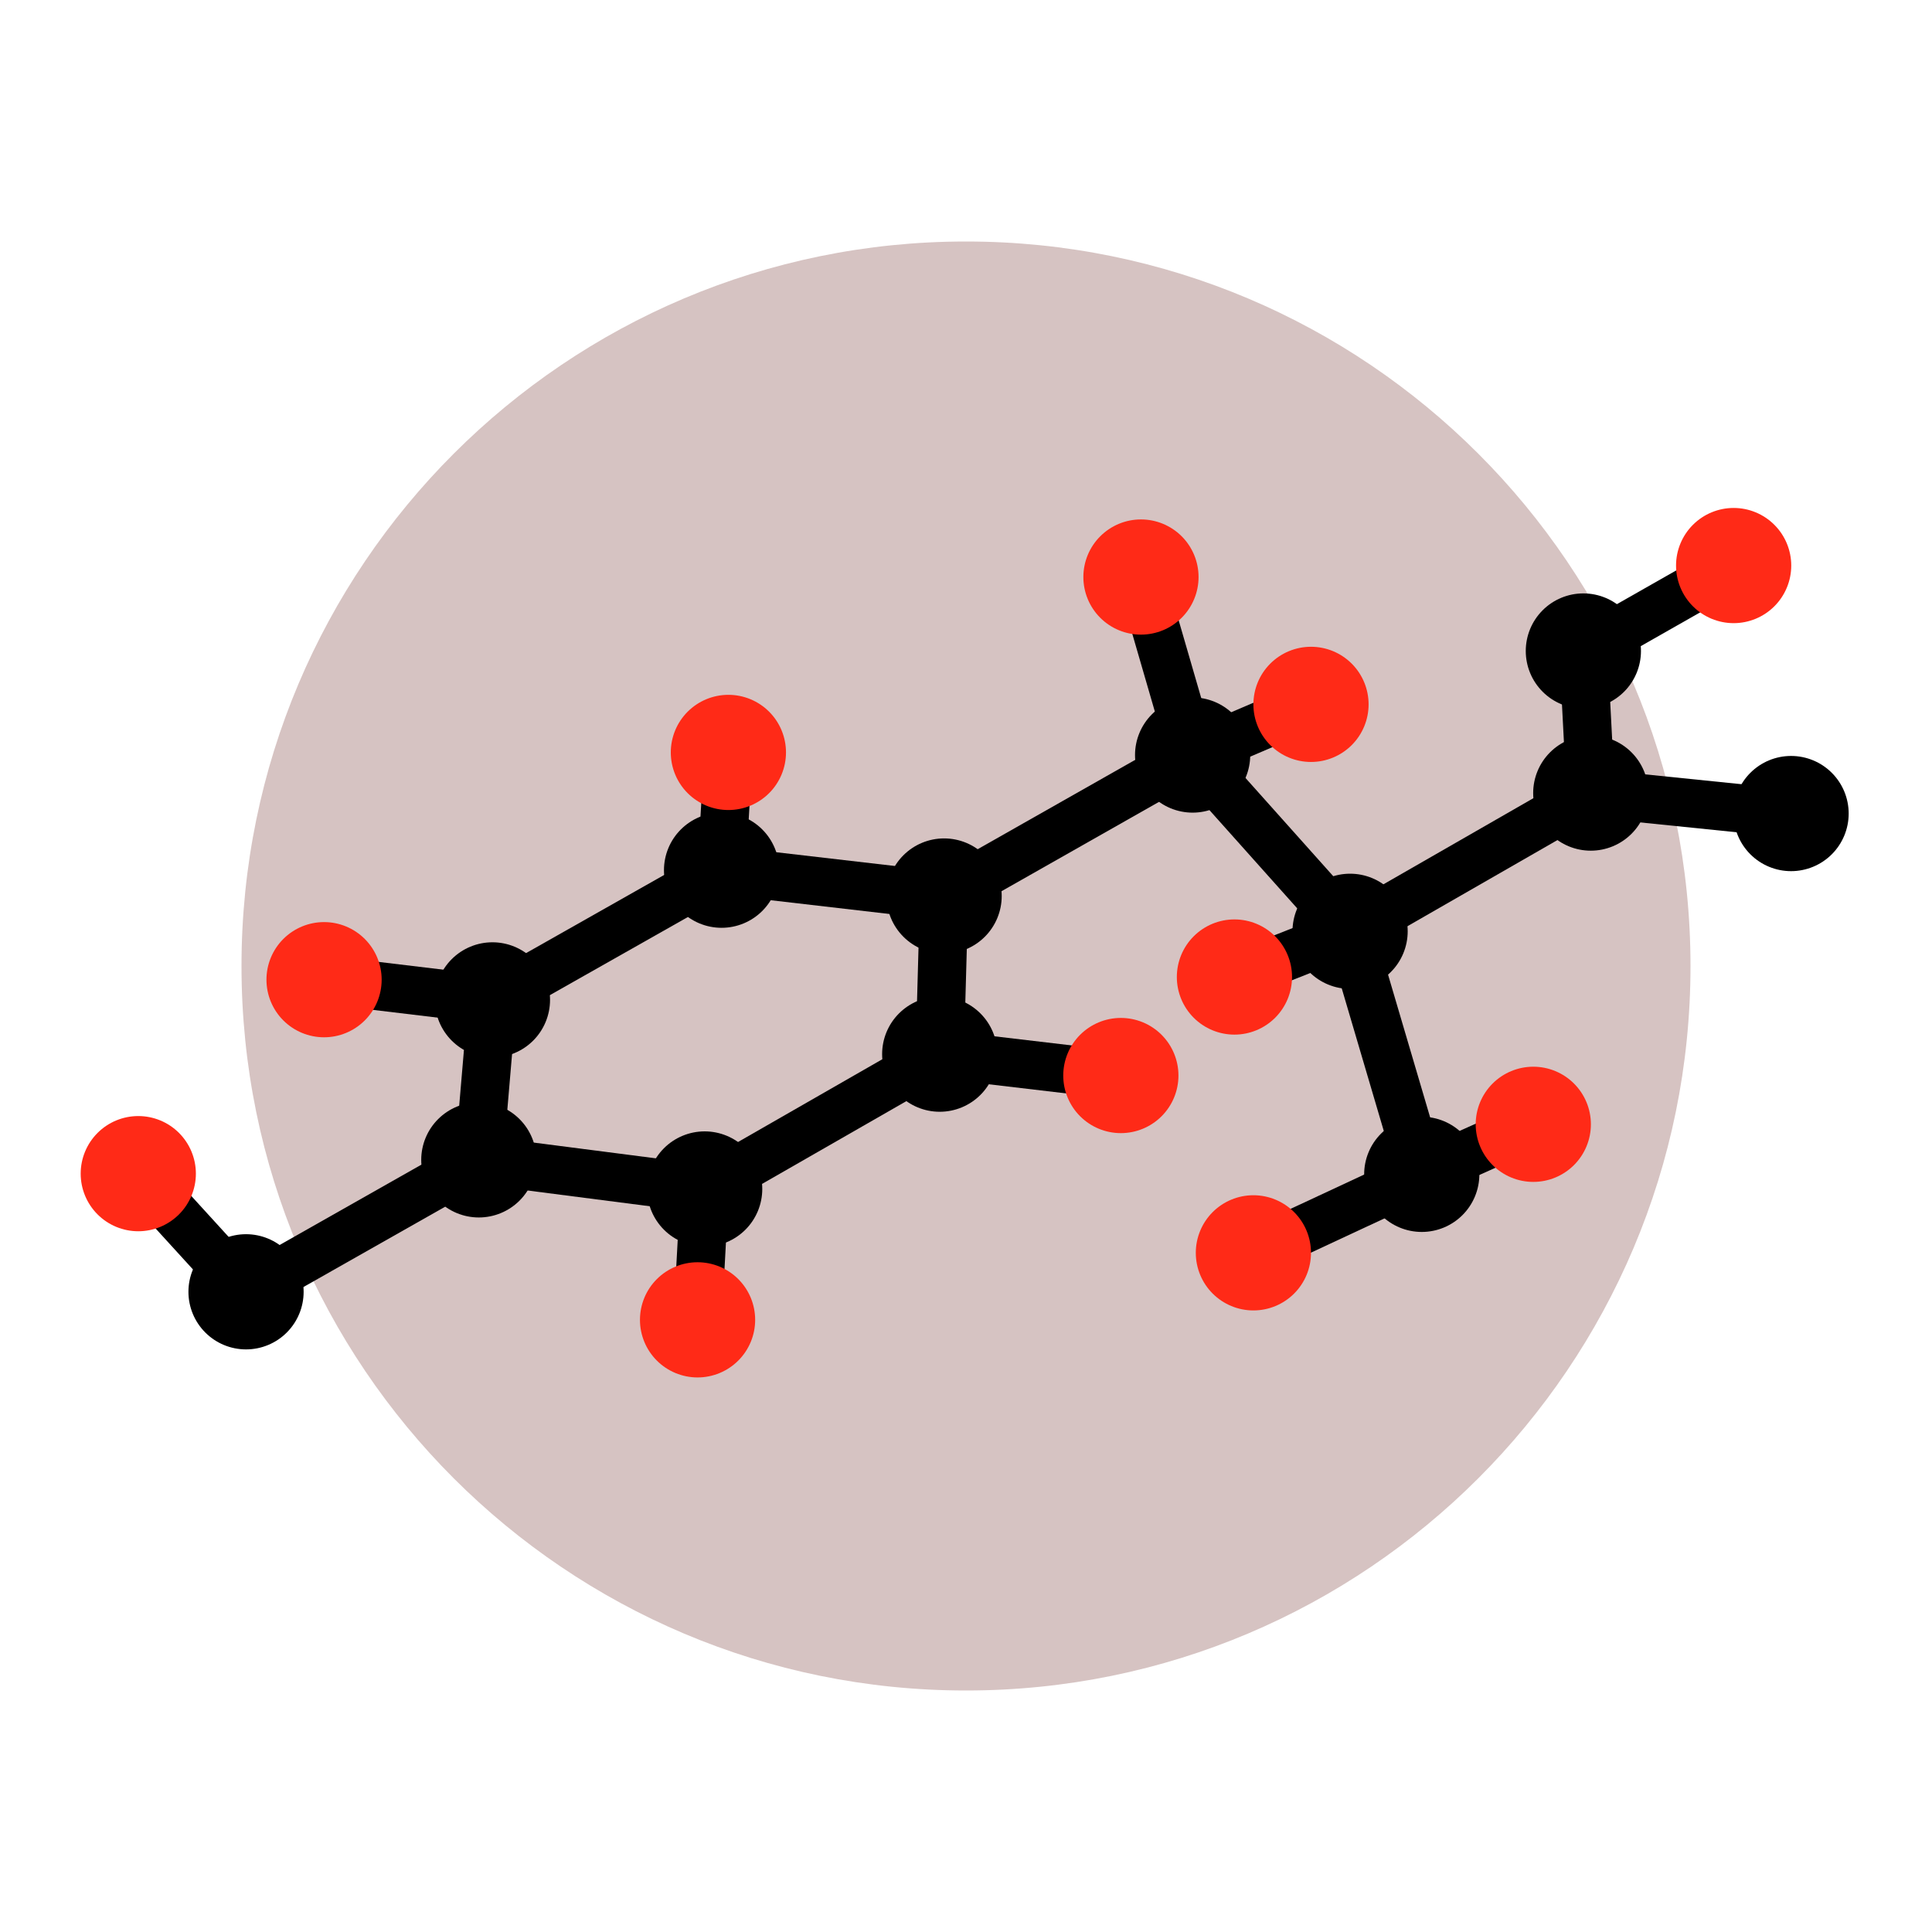
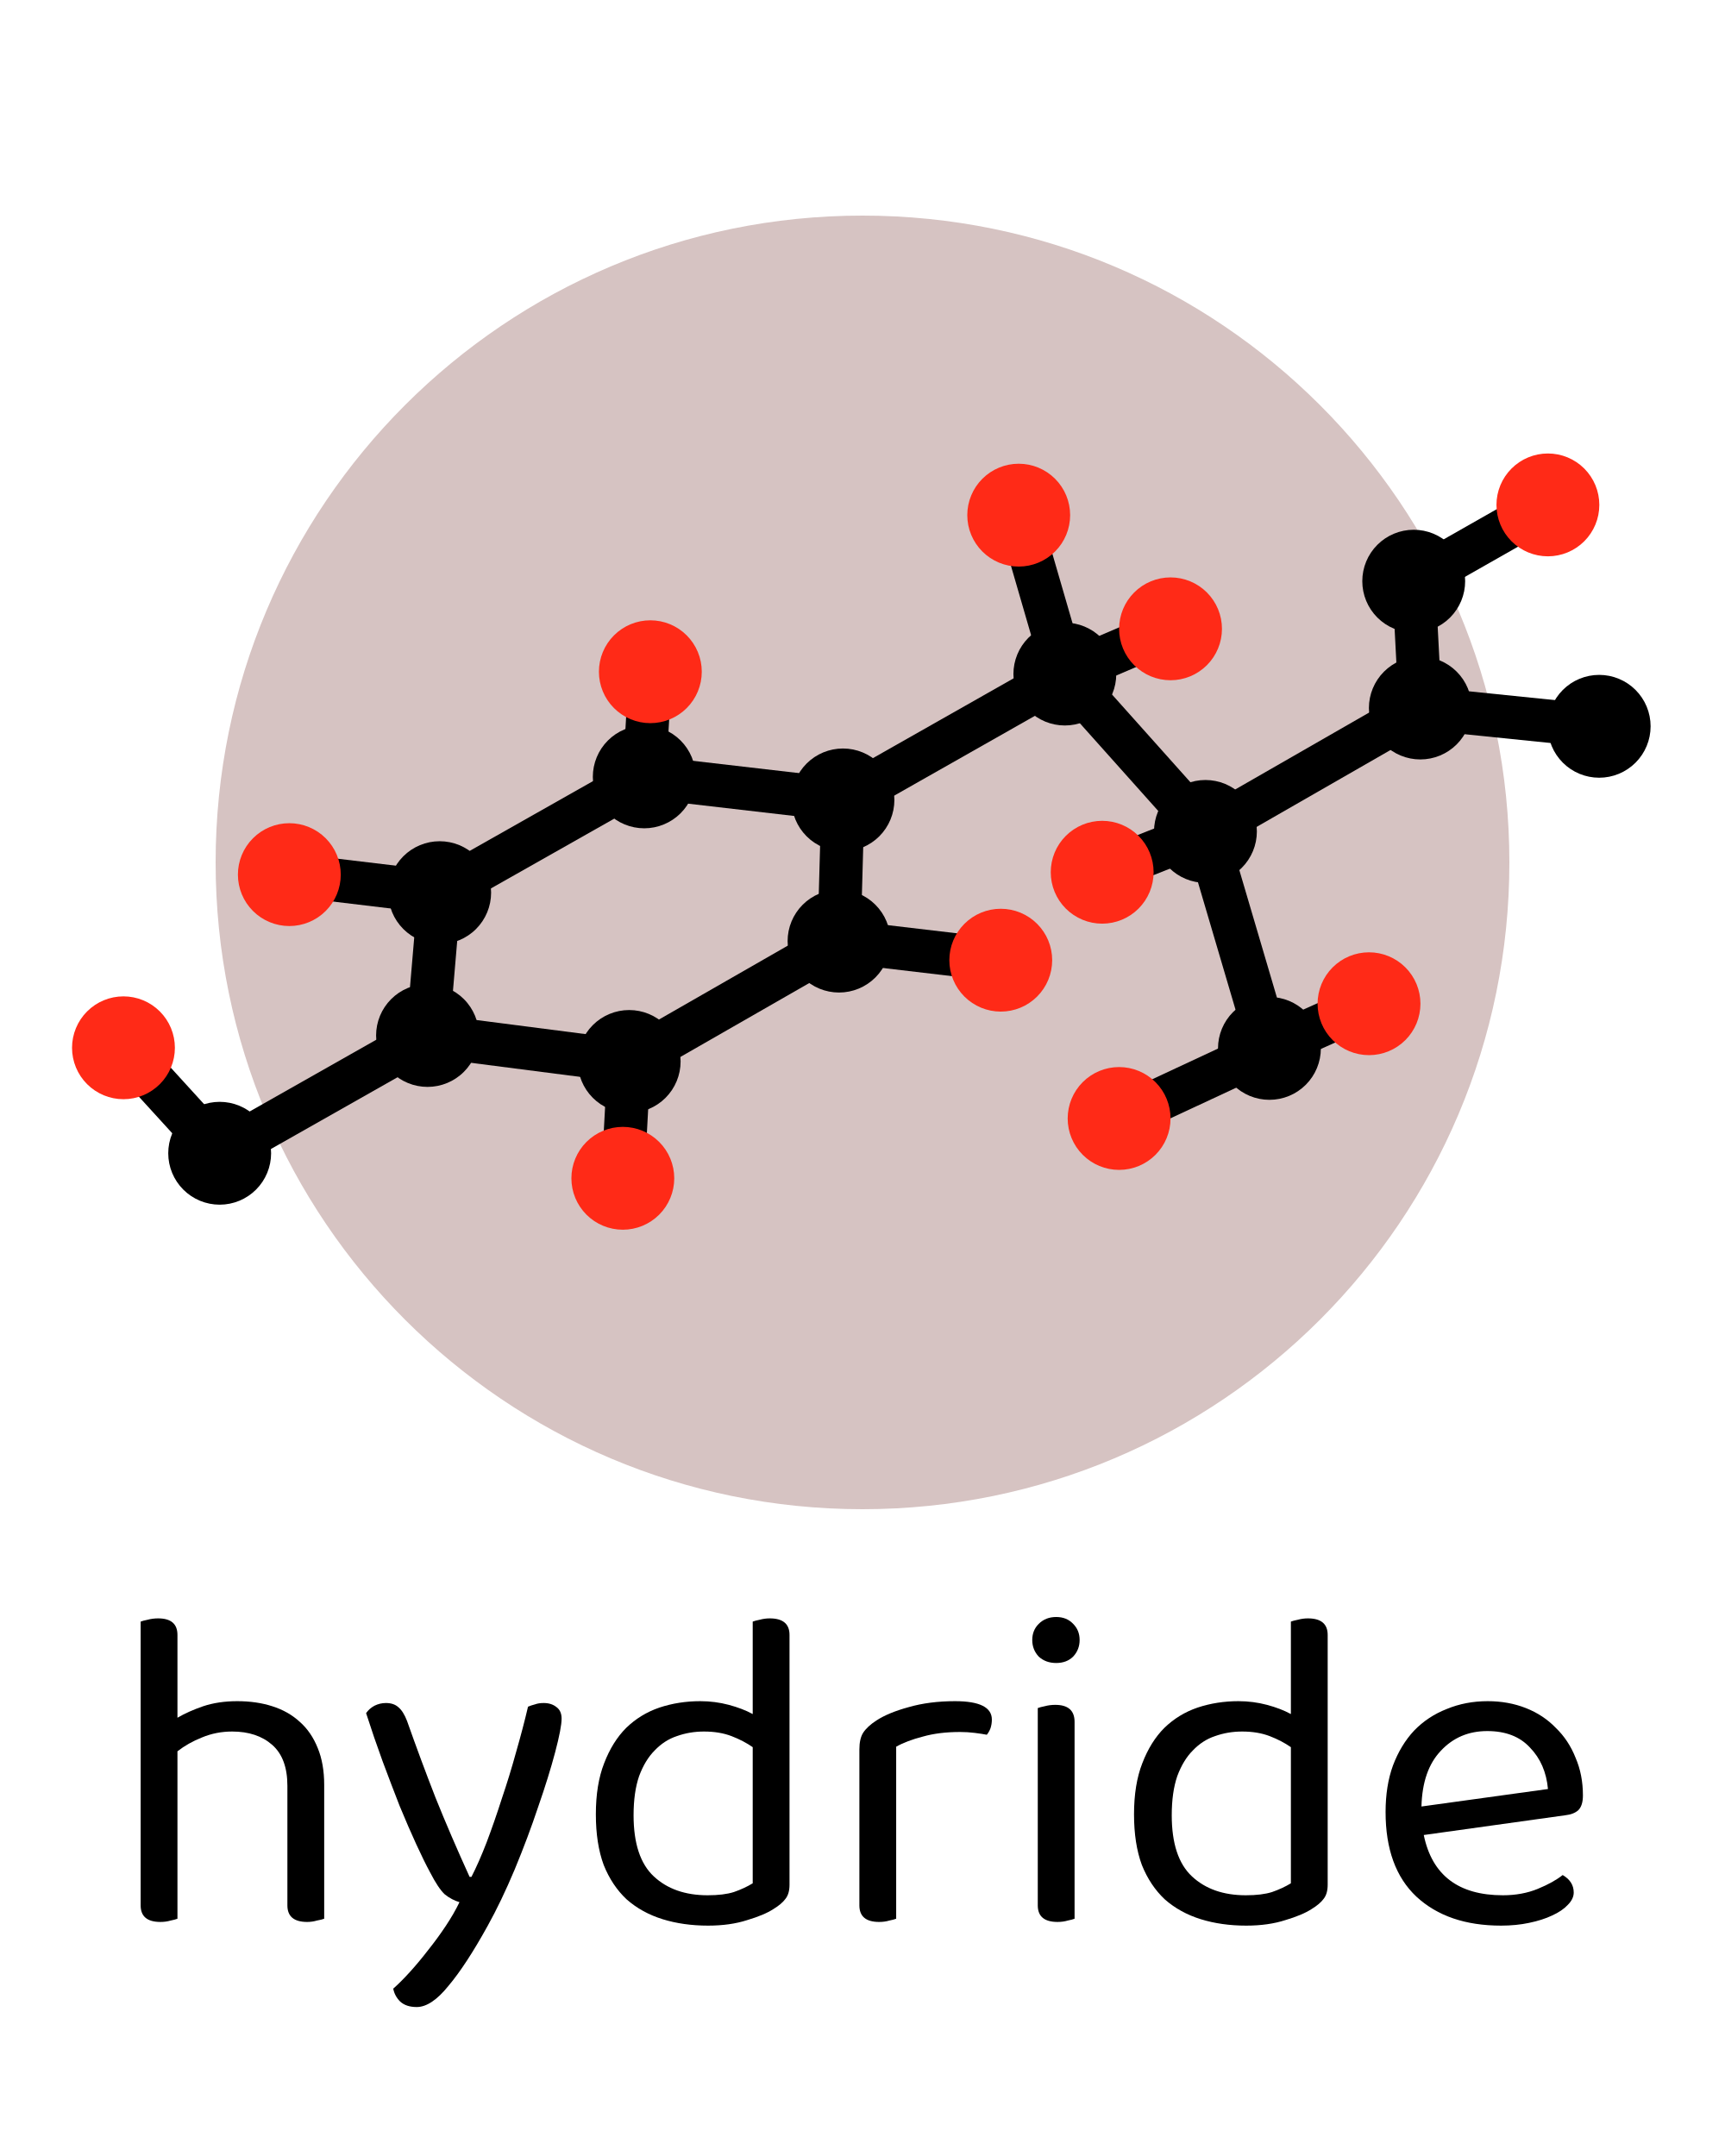
- <svg xmlns="http://www.w3.org/2000/svg" xmlns:xlink="http://www.w3.org/1999/xlink" height="400" version="1.1" viewBox="0 0 300 300" width="400" id="svg170">
+ <svg xmlns="http://www.w3.org/2000/svg" xmlns:xlink="http://www.w3.org/1999/xlink" height="500" version="1.1" viewBox="0 0 300 375" width="400" id="svg170">
  <defs id="defs6">
    <style type="text/css" id="style4">*{stroke-linecap:butt;stroke-linejoin:round;}</style>
  </defs>
  <circle style="fill:#d6c3c2;fill-opacity:1;stroke:none;stroke-width:149.999;stroke-linejoin:round;stroke-opacity:1" id="path997" cx="150" cy="150" r="112.5" />
  <g id="g1280" transform="translate(-224.5181,-58.35413)">
    <g id="Line3DCollection_1" transform="translate(45.59127,29.44413)" style="stroke-width:7.5;stroke-miterlimit:4;stroke-dasharray:none">
      <path clip-path="url(#pfeaf2a02fc)" d="M 399.697,211.262 388.569,173.522" style="fill:none;stroke:#000000;stroke-width:7.5;stroke-miterlimit:4;stroke-dasharray:none" id="path14" />
      <path clip-path="url(#pfeaf2a02fc)" d="m 399.697,211.262 17.318,-7.769" style="fill:none;stroke:#000000;stroke-width:7.5;stroke-miterlimit:4;stroke-dasharray:none" id="path16" />
      <path clip-path="url(#pfeaf2a02fc)" d="M 399.697,211.262 373.554,223.45" style="fill:none;stroke:#000000;stroke-width:7.5;stroke-miterlimit:4;stroke-dasharray:none" id="path18" />
      <path clip-path="url(#pfeaf2a02fc)" d="M 388.569,173.522 425.941,152.059" style="fill:none;stroke:#000000;stroke-width:7.5;stroke-miterlimit:4;stroke-dasharray:none" id="path20" />
      <path clip-path="url(#pfeaf2a02fc)" d="M 388.569,173.522 364.117,146.152" style="fill:none;stroke:#000000;stroke-width:7.5;stroke-miterlimit:4;stroke-dasharray:none" id="path22" />
      <path clip-path="url(#pfeaf2a02fc)" d="m 388.569,173.522 -17.959,7.099" style="fill:none;stroke:#000000;stroke-width:7.5;stroke-miterlimit:4;stroke-dasharray:none" id="path24" />
      <path clip-path="url(#pfeaf2a02fc)" d="m 425.941,152.059 31.104,3.179" style="fill:none;stroke:#000000;stroke-width:7.5;stroke-miterlimit:4;stroke-dasharray:none" id="path26" />
      <path clip-path="url(#pfeaf2a02fc)" d="M 425.941,152.059 424.791,129.997" style="fill:none;stroke:#000000;stroke-width:7.5;stroke-miterlimit:4;stroke-dasharray:none" id="path28" />
      <path clip-path="url(#pfeaf2a02fc)" d="m 364.117,146.152 -38.59,21.89" style="fill:none;stroke:#000000;stroke-width:7.5;stroke-miterlimit:4;stroke-dasharray:none" id="path30" />
      <path clip-path="url(#pfeaf2a02fc)" d="m 364.117,146.152 18.381,-7.868" style="fill:none;stroke:#000000;stroke-width:7.5;stroke-miterlimit:4;stroke-dasharray:none" id="path32" />
      <path clip-path="url(#pfeaf2a02fc)" d="m 364.117,146.152 -8.023,-27.641" style="fill:none;stroke:#000000;stroke-width:7.5;stroke-miterlimit:4;stroke-dasharray:none" id="path34" />
      <path clip-path="url(#pfeaf2a02fc)" d="m 325.528,168.042 -0.682,24.558" style="fill:none;stroke:#000000;stroke-width:7.5;stroke-miterlimit:4;stroke-dasharray:none" id="path36" />
      <path clip-path="url(#pfeaf2a02fc)" d="m 325.528,168.042 -34.557,-4.007" style="fill:none;stroke:#000000;stroke-width:7.5;stroke-miterlimit:4;stroke-dasharray:none" id="path38" />
      <path clip-path="url(#pfeaf2a02fc)" d="m 324.846,192.6 -36.498,20.934" style="fill:none;stroke:#000000;stroke-width:7.5;stroke-miterlimit:4;stroke-dasharray:none" id="path40" />
      <path clip-path="url(#pfeaf2a02fc)" d="m 324.846,192.6 28.126,3.318" style="fill:none;stroke:#000000;stroke-width:7.5;stroke-miterlimit:4;stroke-dasharray:none" id="path42" />
      <path clip-path="url(#pfeaf2a02fc)" d="M 290.971,164.035 255.393,184.172" style="fill:none;stroke:#000000;stroke-width:7.5;stroke-miterlimit:4;stroke-dasharray:none" id="path44" />
      <path clip-path="url(#pfeaf2a02fc)" d="m 290.971,164.035 1.06,-18.288" style="fill:none;stroke:#000000;stroke-width:7.5;stroke-miterlimit:4;stroke-dasharray:none" id="path46" />
      <path clip-path="url(#pfeaf2a02fc)" d="m 288.347,213.534 -35.068,-4.521" style="fill:none;stroke:#000000;stroke-width:7.5;stroke-miterlimit:4;stroke-dasharray:none" id="path48" />
      <path clip-path="url(#pfeaf2a02fc)" d="m 288.347,213.534 -1.104,20.32" style="fill:none;stroke:#000000;stroke-width:7.5;stroke-miterlimit:4;stroke-dasharray:none" id="path50" />
      <path clip-path="url(#pfeaf2a02fc)" d="m 255.393,184.172 -2.114,24.842" style="fill:none;stroke:#000000;stroke-width:7.5;stroke-miterlimit:4;stroke-dasharray:none" id="path52" />
      <path clip-path="url(#pfeaf2a02fc)" d="m 255.393,184.172 -26.147,-3.136" style="fill:none;stroke:#000000;stroke-width:7.5;stroke-miterlimit:4;stroke-dasharray:none" id="path54" />
      <path clip-path="url(#pfeaf2a02fc)" d="m 253.279,209.014 -36.149,20.486" style="fill:none;stroke:#000000;stroke-width:7.5;stroke-miterlimit:4;stroke-dasharray:none" id="path56" />
      <path clip-path="url(#pfeaf2a02fc)" d="M 217.131,229.5 200.399,211.155" style="fill:none;stroke:#000000;stroke-width:7.5;stroke-miterlimit:4;stroke-dasharray:none" id="path58" />
      <path clip-path="url(#pfeaf2a02fc)" d="m 424.791,129.997 23.335,-13.269" style="fill:none;stroke:#000000;stroke-width:7.5;stroke-miterlimit:4;stroke-dasharray:none" id="path60" />
    </g>
    <g id="Path3DCollection_1" transform="translate(45.59127,29.44413)">
      <defs id="defs64">
        <path d="m 0,11.18 c 2.965,0 5.809,-1.178 7.906,-3.275 C 10.002,5.809 11.18,2.965 11.18,0 c 0,-2.965 -1.178,-5.809 -3.275,-7.906 C 5.809,-10.002 2.965,-11.18 0,-11.18 c -2.965,0 -5.809,1.178 -7.906,3.275 C -10.002,-5.809 -11.18,-2.965 -11.18,0 c 0,2.965 1.178,5.809 3.275,7.906 C -5.809,10.002 -2.965,11.18 0,11.18 Z" id="C0_0_3932db90a1" />
      </defs>
      <g clip-path="url(#pfeaf2a02fc)" id="g72" transform="matrix(0.8,0,0,0.8,84.95824,25.99947)" style="stroke-width:1.25">
        <use x="424.791" xlink:href="#C0_0_3932db90a1" y="129.997" id="use70" width="100%" height="100%" style="stroke-width:1.25" />
      </g>
      <g clip-path="url(#pfeaf2a02fc)" id="g80" style="stroke-width:1.25;stroke-miterlimit:4;stroke-dasharray:none" transform="matrix(0.8,0,0,0.8,85.18812,30.41186)">
        <use x="425.941" xlink:href="#C0_0_3932db90a1" y="152.059" id="use78" width="100%" height="100%" style="stroke-width:1.25;stroke-miterlimit:4;stroke-dasharray:none" />
      </g>
      <g clip-path="url(#pfeaf2a02fc)" id="g88" transform="matrix(0.8,0,0,0.8,77.71375,34.70443)" style="stroke-width:1.25">
        <use x="388.569" xlink:href="#C0_0_3932db90a1" y="173.522" id="use86" width="100%" height="100%" style="stroke-width:1.25" />
      </g>
      <g clip-path="url(#pfeaf2a02fc)" id="g92" style="stroke-width:1.25;stroke-miterlimit:4;stroke-dasharray:none" transform="matrix(0.8,0,0,0.8,91.40901,31.04768)">
        <use x="457.045" xlink:href="#C0_0_3932db90a1" y="155.238" id="use90" width="100%" height="100%" style="stroke-width:1.25;stroke-miterlimit:4;stroke-dasharray:none" />
      </g>
      <g clip-path="url(#pfeaf2a02fc)" id="g104" transform="matrix(0.8,0,0,0.8,58.1941,32.80696)" style="stroke-width:1.25">
        <use x="290.971" xlink:href="#C0_0_3932db90a1" y="164.035" id="use102" width="100%" height="100%" style="stroke-width:1.25" />
      </g>
      <g clip-path="url(#pfeaf2a02fc)" id="g108" transform="matrix(0.8,0,0,0.8,79.93948,42.2523)" style="stroke-width:1.25">
        <use x="399.697" xlink:href="#C0_0_3932db90a1" y="211.262" id="use106" width="100%" height="100%" style="stroke-width:1.25" />
      </g>
      <g clip-path="url(#pfeaf2a02fc)" id="g112" transform="matrix(0.8,0,0,0.8,72.82345,29.23039)" style="stroke-width:1.25">
        <use x="364.117" xlink:href="#C0_0_3932db90a1" y="146.152" id="use110" width="100%" height="100%" style="stroke-width:1.25" />
      </g>
      <g clip-path="url(#pfeaf2a02fc)" id="g116" transform="matrix(0.8,0,0,0.8,51.07864,36.83441)" style="stroke-width:1.25">
        <use x="255.393" xlink:href="#C0_0_3932db90a1" y="184.172" id="use114" width="100%" height="100%" style="stroke-width:1.25" />
      </g>
      <g clip-path="url(#pfeaf2a02fc)" id="g124" transform="matrix(0.8,0,0,0.8,65.1055,33.60843)" style="stroke-width:1.25">
        <use x="325.528" xlink:href="#C0_0_3932db90a1" y="168.042" id="use122" width="100%" height="100%" style="stroke-width:1.25" />
      </g>
      <g clip-path="url(#pfeaf2a02fc)" id="g136" transform="matrix(0.8,0,0,0.8,50.65583,41.80276)" style="stroke-width:1.25">
        <use x="253.279" xlink:href="#C0_0_3932db90a1" y="209.014" id="use134" width="100%" height="100%" style="stroke-width:1.25" />
      </g>
      <g clip-path="url(#pfeaf2a02fc)" id="g140" transform="matrix(0.8,0,0,0.8,43.42612,45.90004)" style="stroke-width:1.25">
        <use x="217.131" xlink:href="#C0_0_3932db90a1" y="229.5" id="use138" width="100%" height="100%" style="stroke-width:1.25" />
      </g>
      <g clip-path="url(#pfeaf2a02fc)" id="g144" transform="matrix(0.8,0,0,0.8,64.96915,38.52004)" style="stroke-width:1.25">
        <use x="324.846" xlink:href="#C0_0_3932db90a1" y="192.6" id="use142" width="100%" height="100%" style="stroke-width:1.25" />
      </g>
      <g clip-path="url(#pfeaf2a02fc)" id="g148" transform="matrix(0.8,0,0,0.8,57.6695,42.70688)" style="stroke-width:1.25">
        <use x="288.348" xlink:href="#C0_0_3932db90a1" y="213.534" id="use146" width="100%" height="100%" style="stroke-width:1.25" />
      </g>
-       <g id="g933" style="stroke-width:1;stroke-miterlimit:4;stroke-dasharray:none;fill:#ff2a17;fill-opacity:1">
+       <g id="g933" style="fill:#ff2a17;fill-opacity:1;stroke-width:1;stroke-miterlimit:4;stroke-dasharray:none">
        <g clip-path="url(#pfeaf2a02fc)" id="g120" style="fill:#ff2a17;fill-opacity:1;stroke-width:1.25;stroke-miterlimit:4;stroke-dasharray:none" transform="matrix(0.8,0,0,0.8,74.71078,44.68994)">
          <use style="fill:#ff2a17;fill-opacity:1;stroke-width:1.25;stroke-miterlimit:4;stroke-dasharray:none" x="373.554" xlink:href="#C0_0_3932db90a1" y="223.45" id="use118" width="100%" height="100%" />
        </g>
        <g clip-path="url(#pfeaf2a02fc)" id="g68" style="fill:#ff2a17;fill-opacity:1;stroke-width:1.25;stroke-miterlimit:4;stroke-dasharray:none" transform="matrix(0.8,0,0,0.8,89.6252,23.34573)">
          <use style="fill:#ff2a17;fill-opacity:1;stroke-width:0.125;stroke-miterlimit:4;stroke-dasharray:none" x="448.126" xlink:href="#C0_0_3932db90a1" y="116.729" id="use66" width="100%" height="100%" />
        </g>
        <g clip-path="url(#pfeaf2a02fc)" id="g84" style="fill:#ff2a17;fill-opacity:1;stroke-width:1.25;stroke-miterlimit:4;stroke-dasharray:none" transform="matrix(0.8,0,0,0.8,58.40612,29.14926)">
          <use style="fill:#ff2a17;fill-opacity:1;stroke-width:1.25;stroke-miterlimit:4;stroke-dasharray:none" x="292.031" xlink:href="#C0_0_3932db90a1" y="145.746" id="use82" width="100%" height="100%" />
        </g>
        <g clip-path="url(#pfeaf2a02fc)" id="g76" style="fill:#ff2a17;fill-opacity:1;stroke-width:1.25;stroke-miterlimit:4;stroke-dasharray:none" transform="matrix(0.8,0,0,0.8,74.12189,36.12422)">
          <use style="fill:#ff2a17;fill-opacity:1;stroke-width:1.25;stroke-miterlimit:4;stroke-dasharray:none" x="370.609" xlink:href="#C0_0_3932db90a1" y="180.621" id="use74" width="100%" height="100%" />
        </g>
        <g clip-path="url(#pfeaf2a02fc)" id="g96" style="fill:#ff2a17;fill-opacity:1;stroke-width:1.25;stroke-miterlimit:4;stroke-dasharray:none" transform="matrix(0.8,0,0,0.8,45.84922,36.2072)">
          <use style="fill:#ff2a17;fill-opacity:1;stroke-width:1.25;stroke-miterlimit:4;stroke-dasharray:none" x="229.246" xlink:href="#C0_0_3932db90a1" y="181.036" id="use94" width="100%" height="100%" />
        </g>
        <g clip-path="url(#pfeaf2a02fc)" id="g100" style="fill:#ff2a17;fill-opacity:1;stroke-width:1.25;stroke-miterlimit:4;stroke-dasharray:none" transform="matrix(0.8,0,0,0.8,71.21891,23.70227)">
          <use style="fill:#ff2a17;fill-opacity:1;stroke-width:1.25;stroke-miterlimit:4;stroke-dasharray:none" x="356.095" xlink:href="#C0_0_3932db90a1" y="118.511" id="use98" width="100%" height="100%" />
        </g>
        <g clip-path="url(#pfeaf2a02fc)" id="g128" style="fill:#ff2a17;fill-opacity:1;stroke-width:1.25;stroke-miterlimit:4;stroke-dasharray:none" transform="matrix(0.8,0,0,0.8,83.40313,40.69843)">
          <use style="fill:#ff2a17;fill-opacity:1;stroke-width:1.25;stroke-miterlimit:4;stroke-dasharray:none" x="417.016" xlink:href="#C0_0_3932db90a1" y="203.492" id="use126" width="100%" height="100%" />
        </g>
        <g clip-path="url(#pfeaf2a02fc)" id="g132" style="fill:#ff2a17;fill-opacity:1;stroke-width:1.25;stroke-miterlimit:4;stroke-dasharray:none" transform="matrix(0.8,0,0,0.8,76.49963,27.65678)">
          <use style="fill:#ff2a17;fill-opacity:1;stroke-width:1.25;stroke-miterlimit:4;stroke-dasharray:none" x="382.498" xlink:href="#C0_0_3932db90a1" y="138.284" id="use130" width="100%" height="100%" />
        </g>
        <g clip-path="url(#pfeaf2a02fc)" id="g152" style="fill:#ff2a17;fill-opacity:1;stroke-width:1.25;stroke-miterlimit:4;stroke-dasharray:none" transform="matrix(0.8,0,0,0.8,40.07983,42.23092)">
          <use style="fill:#ff2a17;fill-opacity:1;stroke-width:1.25;stroke-miterlimit:4;stroke-dasharray:none" x="200.399" xlink:href="#C0_0_3932db90a1" y="211.155" id="use150" width="100%" height="100%" />
        </g>
        <g clip-path="url(#pfeaf2a02fc)" id="g156" style="fill:#ff2a17;fill-opacity:1;stroke-width:1.25;stroke-miterlimit:4;stroke-dasharray:none" transform="matrix(0.8,0,0,0.8,70.59433,39.18354)">
          <use style="fill:#ff2a17;fill-opacity:1;stroke-width:1.25;stroke-miterlimit:4;stroke-dasharray:none" x="352.972" xlink:href="#C0_0_3932db90a1" y="195.918" id="use154" width="100%" height="100%" />
        </g>
        <g clip-path="url(#pfeaf2a02fc)" id="g160" style="fill:#ff2a17;fill-opacity:1;stroke-width:1.25;stroke-miterlimit:4;stroke-dasharray:none" transform="matrix(0.8,0,0,0.8,57.44874,46.77095)">
          <use style="fill:#ff2a17;fill-opacity:1;stroke-width:1.25;stroke-miterlimit:4;stroke-dasharray:none" x="287.244" xlink:href="#C0_0_3932db90a1" y="233.855" id="use158" width="100%" height="100%" />
        </g>
+         <g aria-label="hydride" id="text916" style="font-style:normal;font-variant:normal;font-weight:normal;font-stretch:normal;font-size:80px;line-height:1.25;font-family:'Baloo 2';-inkscape-font-specification:'Baloo 2, Normal';font-variant-ligatures:normal;font-variant-caps:normal;font-variant-numeric:normal;font-variant-east-asian:normal;fill:#000000;fill-opacity:1;stroke:none;stroke-width:0.75;stroke-linecap:butt;stroke-linejoin:round">
+           <path d="m 209.788,362.64 q -0.4,0.16 -1.2,0.32 -0.8,0.24 -1.76,0.24 -3.44,0 -3.44,-2.88 v -49.36 q 0.4,-0.16 1.2,-0.32 0.88,-0.24 1.84,-0.24 3.36,0 3.36,2.88 v 14.4 q 1.92,-1.12 4.48,-2 2.64,-0.88 5.92,-0.88 3.36,0 6.08,0.88 2.8,0.88 4.8,2.72 2,1.76 3.12,4.56 1.12,2.72 1.12,6.4 v 23.28 q -0.4,0.16 -1.28,0.32 -0.8,0.24 -1.68,0.24 -3.44,0 -3.44,-2.88 v -20.8 q 0,-4.8 -2.64,-7.12 -2.64,-2.32 -6.96,-2.32 -2.8,0 -5.28,1.04 -2.4,0.96 -4.24,2.4 v 29.12 z" style="font-style:normal;font-variant:normal;font-weight:normal;font-stretch:normal;font-size:80px;font-family:'Baloo 2';-inkscape-font-specification:'Baloo 2, Normal';font-variant-ligatures:normal;font-variant-caps:normal;font-variant-numeric:normal;font-variant-east-asian:normal;stroke-width:0.75;stroke-linecap:butt;stroke-linejoin:round" id="path918" />
+           <path d="m 253.716,354.56 q -1.04,-1.92 -2.4,-4.88 -1.36,-2.96 -2.88,-6.64 -1.44,-3.68 -2.96,-7.76 -1.52,-4.16 -2.88,-8.4 0.56,-0.8 1.44,-1.28 0.96,-0.48 2,-0.48 1.36,0 2.16,0.72 0.88,0.72 1.52,2.4 2.4,6.8 4.96,13.36 2.64,6.56 5.92,13.76 h 0.32 q 1.28,-2.48 2.64,-6 1.36,-3.6 2.64,-7.6 1.36,-4 2.48,-8.08 1.2,-4.16 2.08,-7.92 0.56,-0.24 1.2,-0.4 0.64,-0.24 1.52,-0.24 1.36,0 2.24,0.72 0.88,0.64 0.88,2 0,1.6 -1.12,5.84 -1.12,4.24 -2.96,9.52 -1.76,5.28 -4.08,10.88 -2.32,5.52 -4.72,9.84 -3.76,6.8 -6.8,10.4 -2.96,3.68 -5.52,3.68 -1.84,0 -2.88,-0.96 -0.96,-0.96 -1.2,-2.24 1.28,-1.12 2.88,-2.88 1.6,-1.76 3.2,-3.84 1.6,-2 3.04,-4.16 1.44,-2.16 2.4,-4.16 -1.36,-0.4 -2.56,-1.36 -1.12,-1.04 -2.56,-3.84 z" style="font-style:normal;font-variant:normal;font-weight:normal;font-stretch:normal;font-size:80px;font-family:'Baloo 2';-inkscape-font-specification:'Baloo 2, Normal';font-variant-ligatures:normal;font-variant-caps:normal;font-variant-numeric:normal;font-variant-east-asian:normal;stroke-width:0.75;stroke-linecap:butt;stroke-linejoin:round" id="path920" />
+           <path d="m 316.234,356.72 q 0,1.6 -0.72,2.48 -0.64,0.88 -2.08,1.76 -1.6,1.04 -4.56,1.92 -2.96,0.96 -6.8,0.96 -4.32,0 -7.92,-1.12 -3.6,-1.12 -6.24,-3.44 -2.56,-2.4 -4,-6 -1.36,-3.68 -1.36,-8.8 0,-5.2 1.44,-8.88 1.44,-3.76 3.84,-6.16 2.48,-2.4 5.76,-3.52 3.36,-1.12 7.12,-1.12 2.56,0 4.96,0.64 2.4,0.64 4.16,1.6 v -16.08 q 0.4,-0.16 1.2,-0.32 0.88,-0.24 1.76,-0.24 3.44,0 3.44,2.88 z m -6.4,-23.92 q -1.6,-1.12 -3.68,-1.92 -2.08,-0.8 -4.8,-0.8 -2.48,0 -4.72,0.8 -2.16,0.72 -3.84,2.48 -1.68,1.68 -2.72,4.48 -0.96,2.8 -0.96,6.8 0,7.36 3.52,10.64 3.52,3.28 9.36,3.28 2.8,0 4.56,-0.56 1.84,-0.64 3.28,-1.52 z" style="font-style:normal;font-variant:normal;font-weight:normal;font-stretch:normal;font-size:80px;font-family:'Baloo 2';-inkscape-font-specification:'Baloo 2, Normal';font-variant-ligatures:normal;font-variant-caps:normal;font-variant-numeric:normal;font-variant-east-asian:normal;stroke-width:0.75;stroke-linecap:butt;stroke-linejoin:round" id="path922" />
+           <path d="m 334.784,362.64 q -0.4,0.16 -1.2,0.32 -0.8,0.24 -1.76,0.24 -3.44,0 -3.44,-2.88 v -27.12 q 0,-1.84 0.64,-2.88 0.72,-1.12 2.32,-2.16 2.08,-1.36 5.6,-2.32 3.6,-1.04 8.08,-1.04 6.4,0 6.4,3.2 0,0.8 -0.24,1.52 -0.24,0.64 -0.64,1.12 -0.8,-0.16 -2.08,-0.32 -1.28,-0.16 -2.56,-0.16 -3.68,0 -6.48,0.8 -2.8,0.72 -4.64,1.76 z" style="font-style:normal;font-variant:normal;font-weight:normal;font-stretch:normal;font-size:80px;font-family:'Baloo 2';-inkscape-font-specification:'Baloo 2, Normal';font-variant-ligatures:normal;font-variant-caps:normal;font-variant-numeric:normal;font-variant-east-asian:normal;stroke-width:0.75;stroke-linecap:butt;stroke-linejoin:round" id="path924" />
+           <path d="m 365.809,362.64 q -0.4,0.16 -1.2,0.32 -0.8,0.24 -1.76,0.24 -3.44,0 -3.44,-2.88 v -34.32 q 0.4,-0.16 1.2,-0.32 0.88,-0.24 1.84,-0.24 3.36,0 3.36,2.96 z m -7.36,-48.48 q 0,-1.68 1.12,-2.8 1.2,-1.2 3.04,-1.2 1.84,0 2.96,1.2 1.12,1.12 1.12,2.8 0,1.68 -1.12,2.88 -1.12,1.12 -2.96,1.12 -1.84,0 -3.04,-1.12 -1.12,-1.2 -1.12,-2.88 z" style="font-style:normal;font-variant:normal;font-weight:normal;font-stretch:normal;font-size:80px;font-family:'Baloo 2';-inkscape-font-specification:'Baloo 2, Normal';font-variant-ligatures:normal;font-variant-caps:normal;font-variant-numeric:normal;font-variant-east-asian:normal;stroke-width:0.75;stroke-linecap:butt;stroke-linejoin:round" id="path926" />
+           <path d="m 409.828,356.72 q 0,1.6 -0.72,2.48 -0.64,0.88 -2.08,1.76 -1.6,1.04 -4.56,1.92 -2.96,0.96 -6.8,0.96 -4.32,0 -7.92,-1.12 -3.6,-1.12 -6.24,-3.44 -2.56,-2.4 -4,-6 -1.36,-3.68 -1.36,-8.8 0,-5.2 1.44,-8.88 1.44,-3.76 3.84,-6.16 2.48,-2.4 5.76,-3.52 3.36,-1.12 7.12,-1.12 2.56,0 4.96,0.64 2.4,0.64 4.16,1.6 v -16.08 q 0.4,-0.16 1.2,-0.32 0.88,-0.24 1.76,-0.24 3.44,0 3.44,2.88 z m -6.4,-23.92 q -1.6,-1.12 -3.68,-1.92 -2.08,-0.8 -4.8,-0.8 -2.48,0 -4.72,0.8 -2.16,0.72 -3.84,2.48 -1.68,1.68 -2.72,4.48 -0.96,2.8 -0.96,6.8 0,7.36 3.52,10.64 3.52,3.28 9.36,3.28 2.8,0 4.56,-0.56 1.84,-0.64 3.28,-1.52 z" style="font-style:normal;font-variant:normal;font-weight:normal;font-stretch:normal;font-size:80px;font-family:'Baloo 2';-inkscape-font-specification:'Baloo 2, Normal';font-variant-ligatures:normal;font-variant-caps:normal;font-variant-numeric:normal;font-variant-east-asian:normal;stroke-width:0.75;stroke-linecap:butt;stroke-linejoin:round" id="path928" />
+           <path d="m 426.538,348.08 q 2.16,10.48 13.76,10.48 3.36,0 6.08,-1.12 2.72,-1.12 4.32,-2.4 1.92,1.12 1.92,3.04 0,1.12 -1.04,2.16 -0.96,1.04 -2.72,1.84 -1.68,0.8 -4,1.28 -2.24,0.48 -4.88,0.48 -9.28,0 -14.72,-5.04 -5.36,-5.04 -5.36,-14.72 0,-4.56 1.28,-8.08 1.36,-3.6 3.68,-6.08 2.4,-2.48 5.68,-3.76 3.28,-1.36 7.12,-1.36 3.6,0 6.64,1.2 3.04,1.2 5.2,3.44 2.24,2.16 3.44,5.2 1.28,2.96 1.28,6.56 0,1.76 -0.8,2.56 -0.8,0.72 -2.24,0.88 z m 11.04,-18.08 q -4.88,0 -8.08,3.44 -3.2,3.36 -3.36,9.68 l 22,-3.04 q -0.4,-4.4 -3.12,-7.2 -2.64,-2.88 -7.44,-2.88 z" style="font-style:normal;font-variant:normal;font-weight:normal;font-stretch:normal;font-size:80px;font-family:'Baloo 2';-inkscape-font-specification:'Baloo 2, Normal';font-variant-ligatures:normal;font-variant-caps:normal;font-variant-numeric:normal;font-variant-east-asian:normal;stroke-width:0.75;stroke-linecap:butt;stroke-linejoin:round" id="path930" />
+         </g>
      </g>
    </g>
  </g>
  <defs id="defs168">
    <clipPath id="pfeaf2a02fc">
      <rect height="339.57" width="339.57" x="163.935" y="6.615" id="rect165" />
    </clipPath>
  </defs>
  <text xml:space="preserve" style="font-style:normal;font-weight:normal;font-size:30px;line-height:1.25;font-family:sans-serif;fill:#000000;fill-opacity:1;stroke:none;stroke-width:0.75" x="286.849" y="277.789" id="text941">
    <tspan id="tspan939" x="286.849" y="277.789" style="stroke-width:0.75" />
  </text>
</svg>
